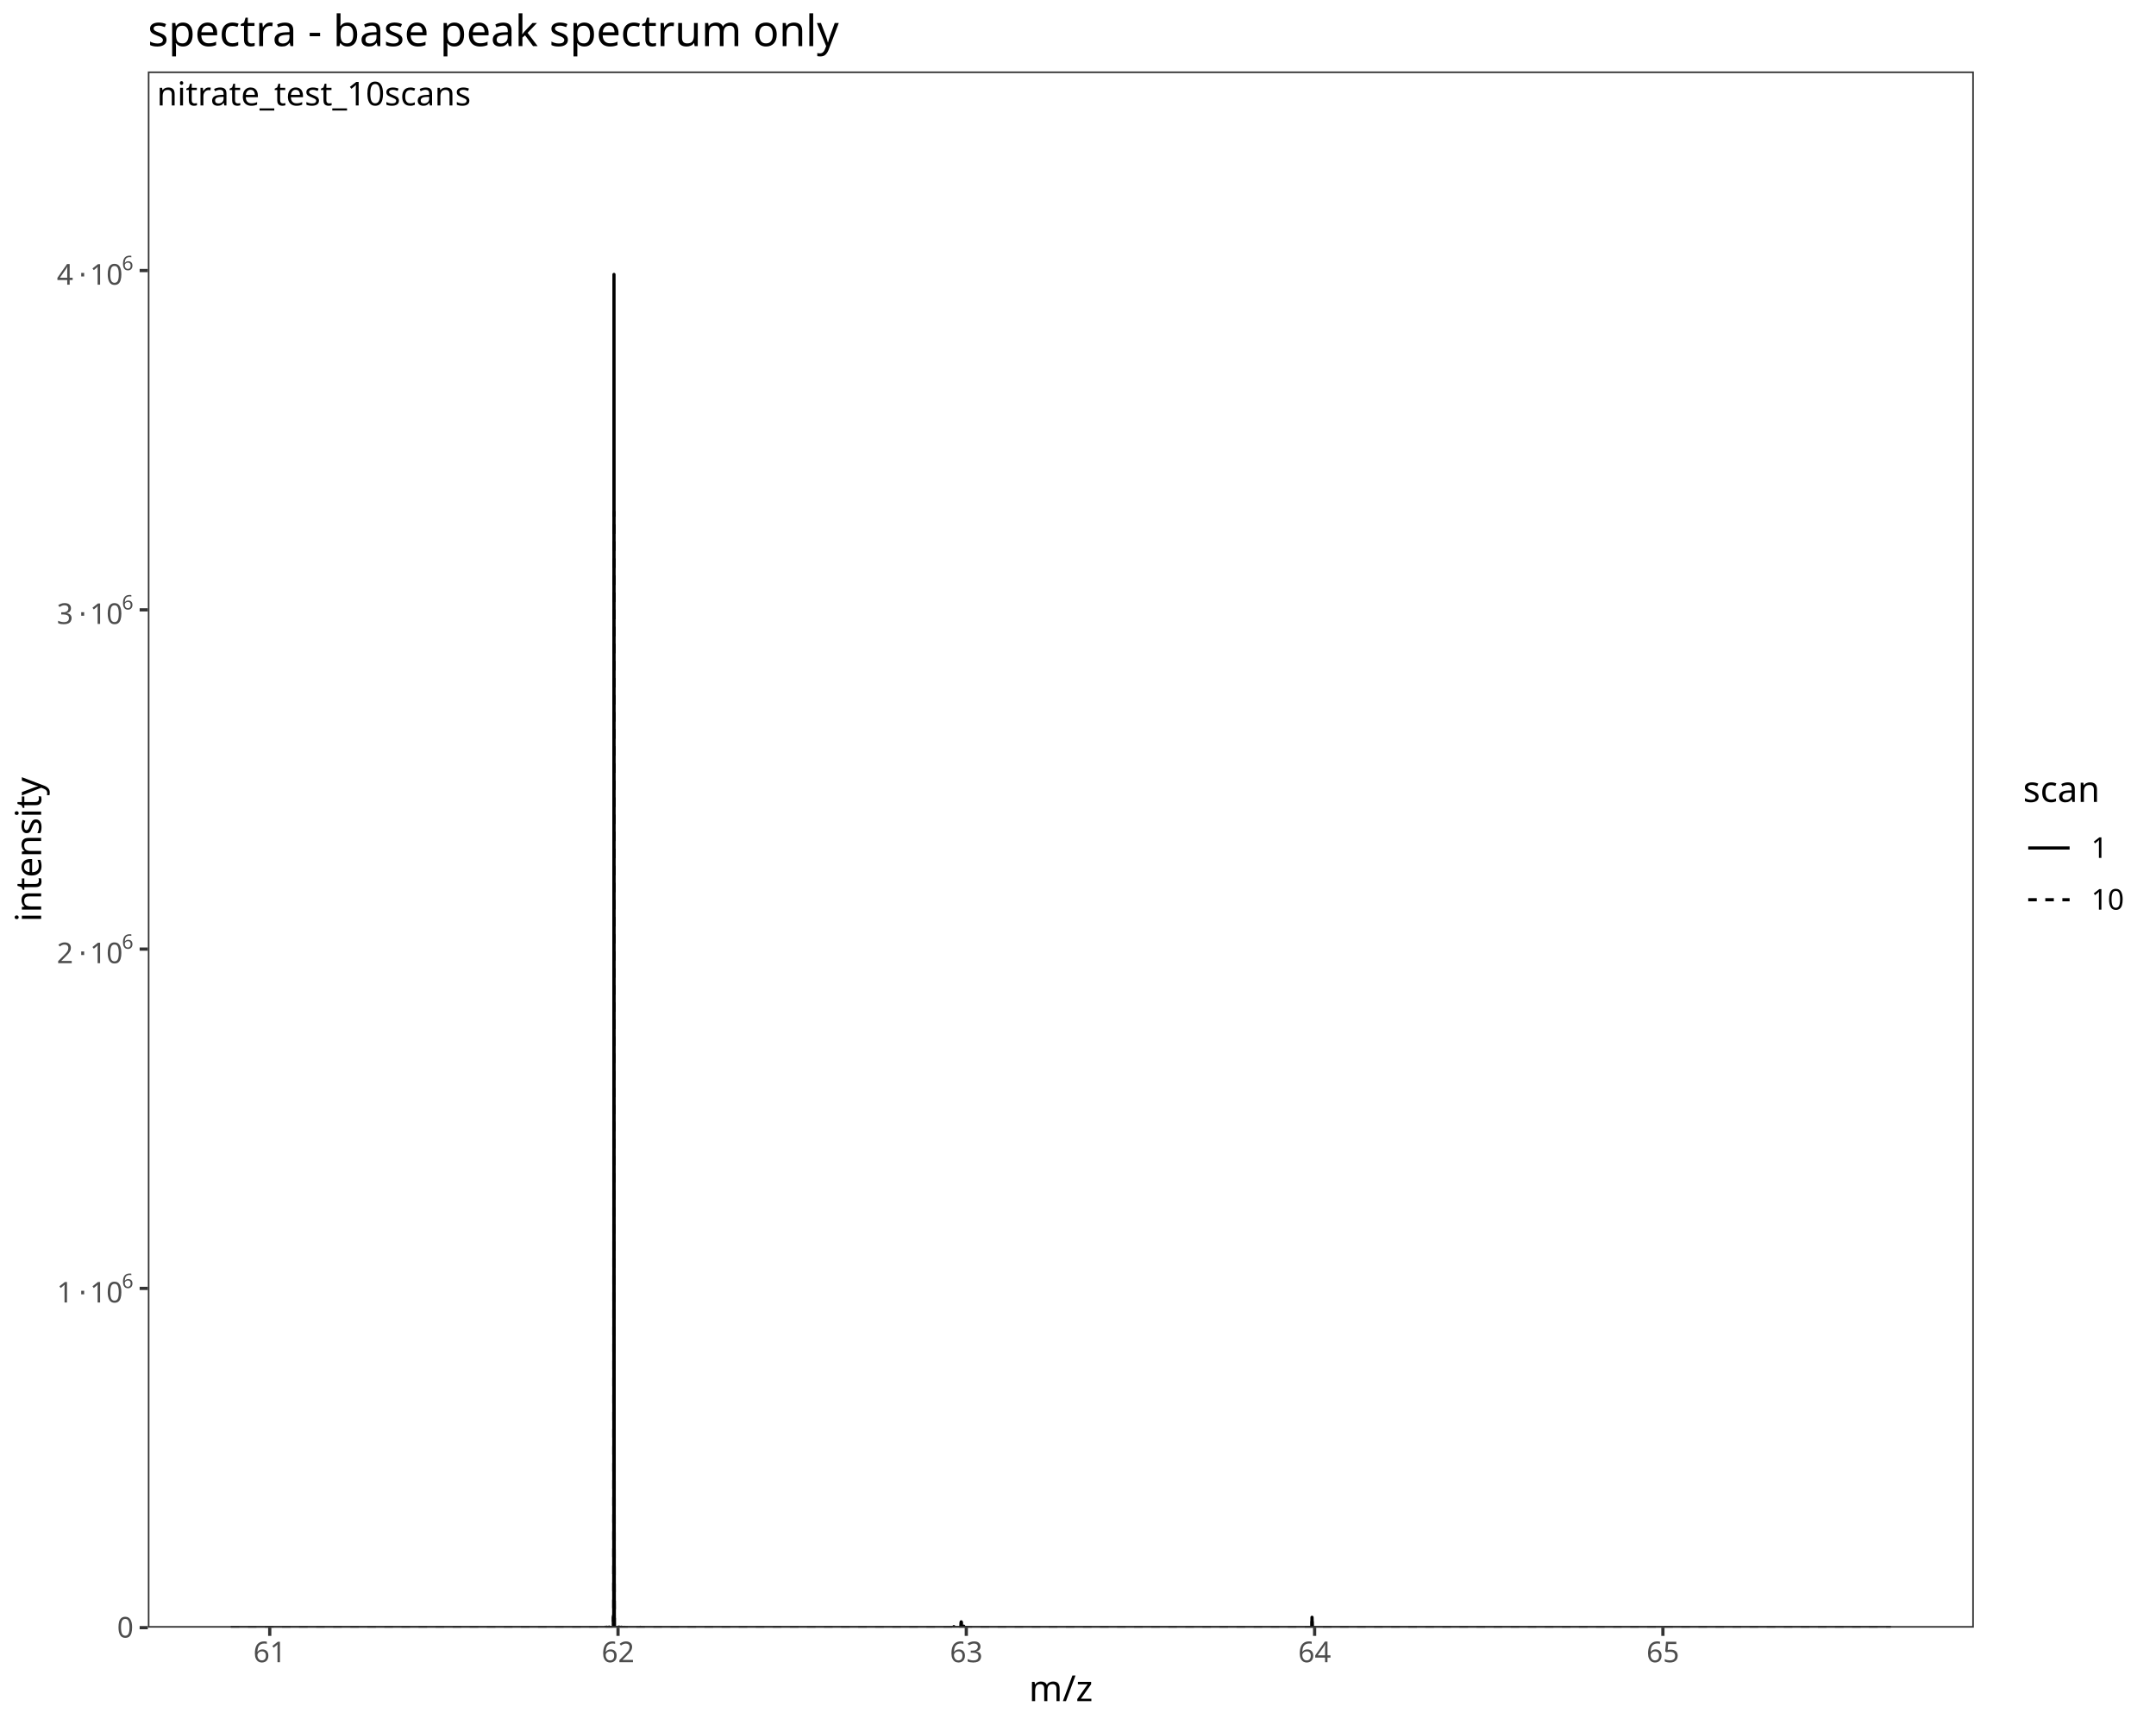
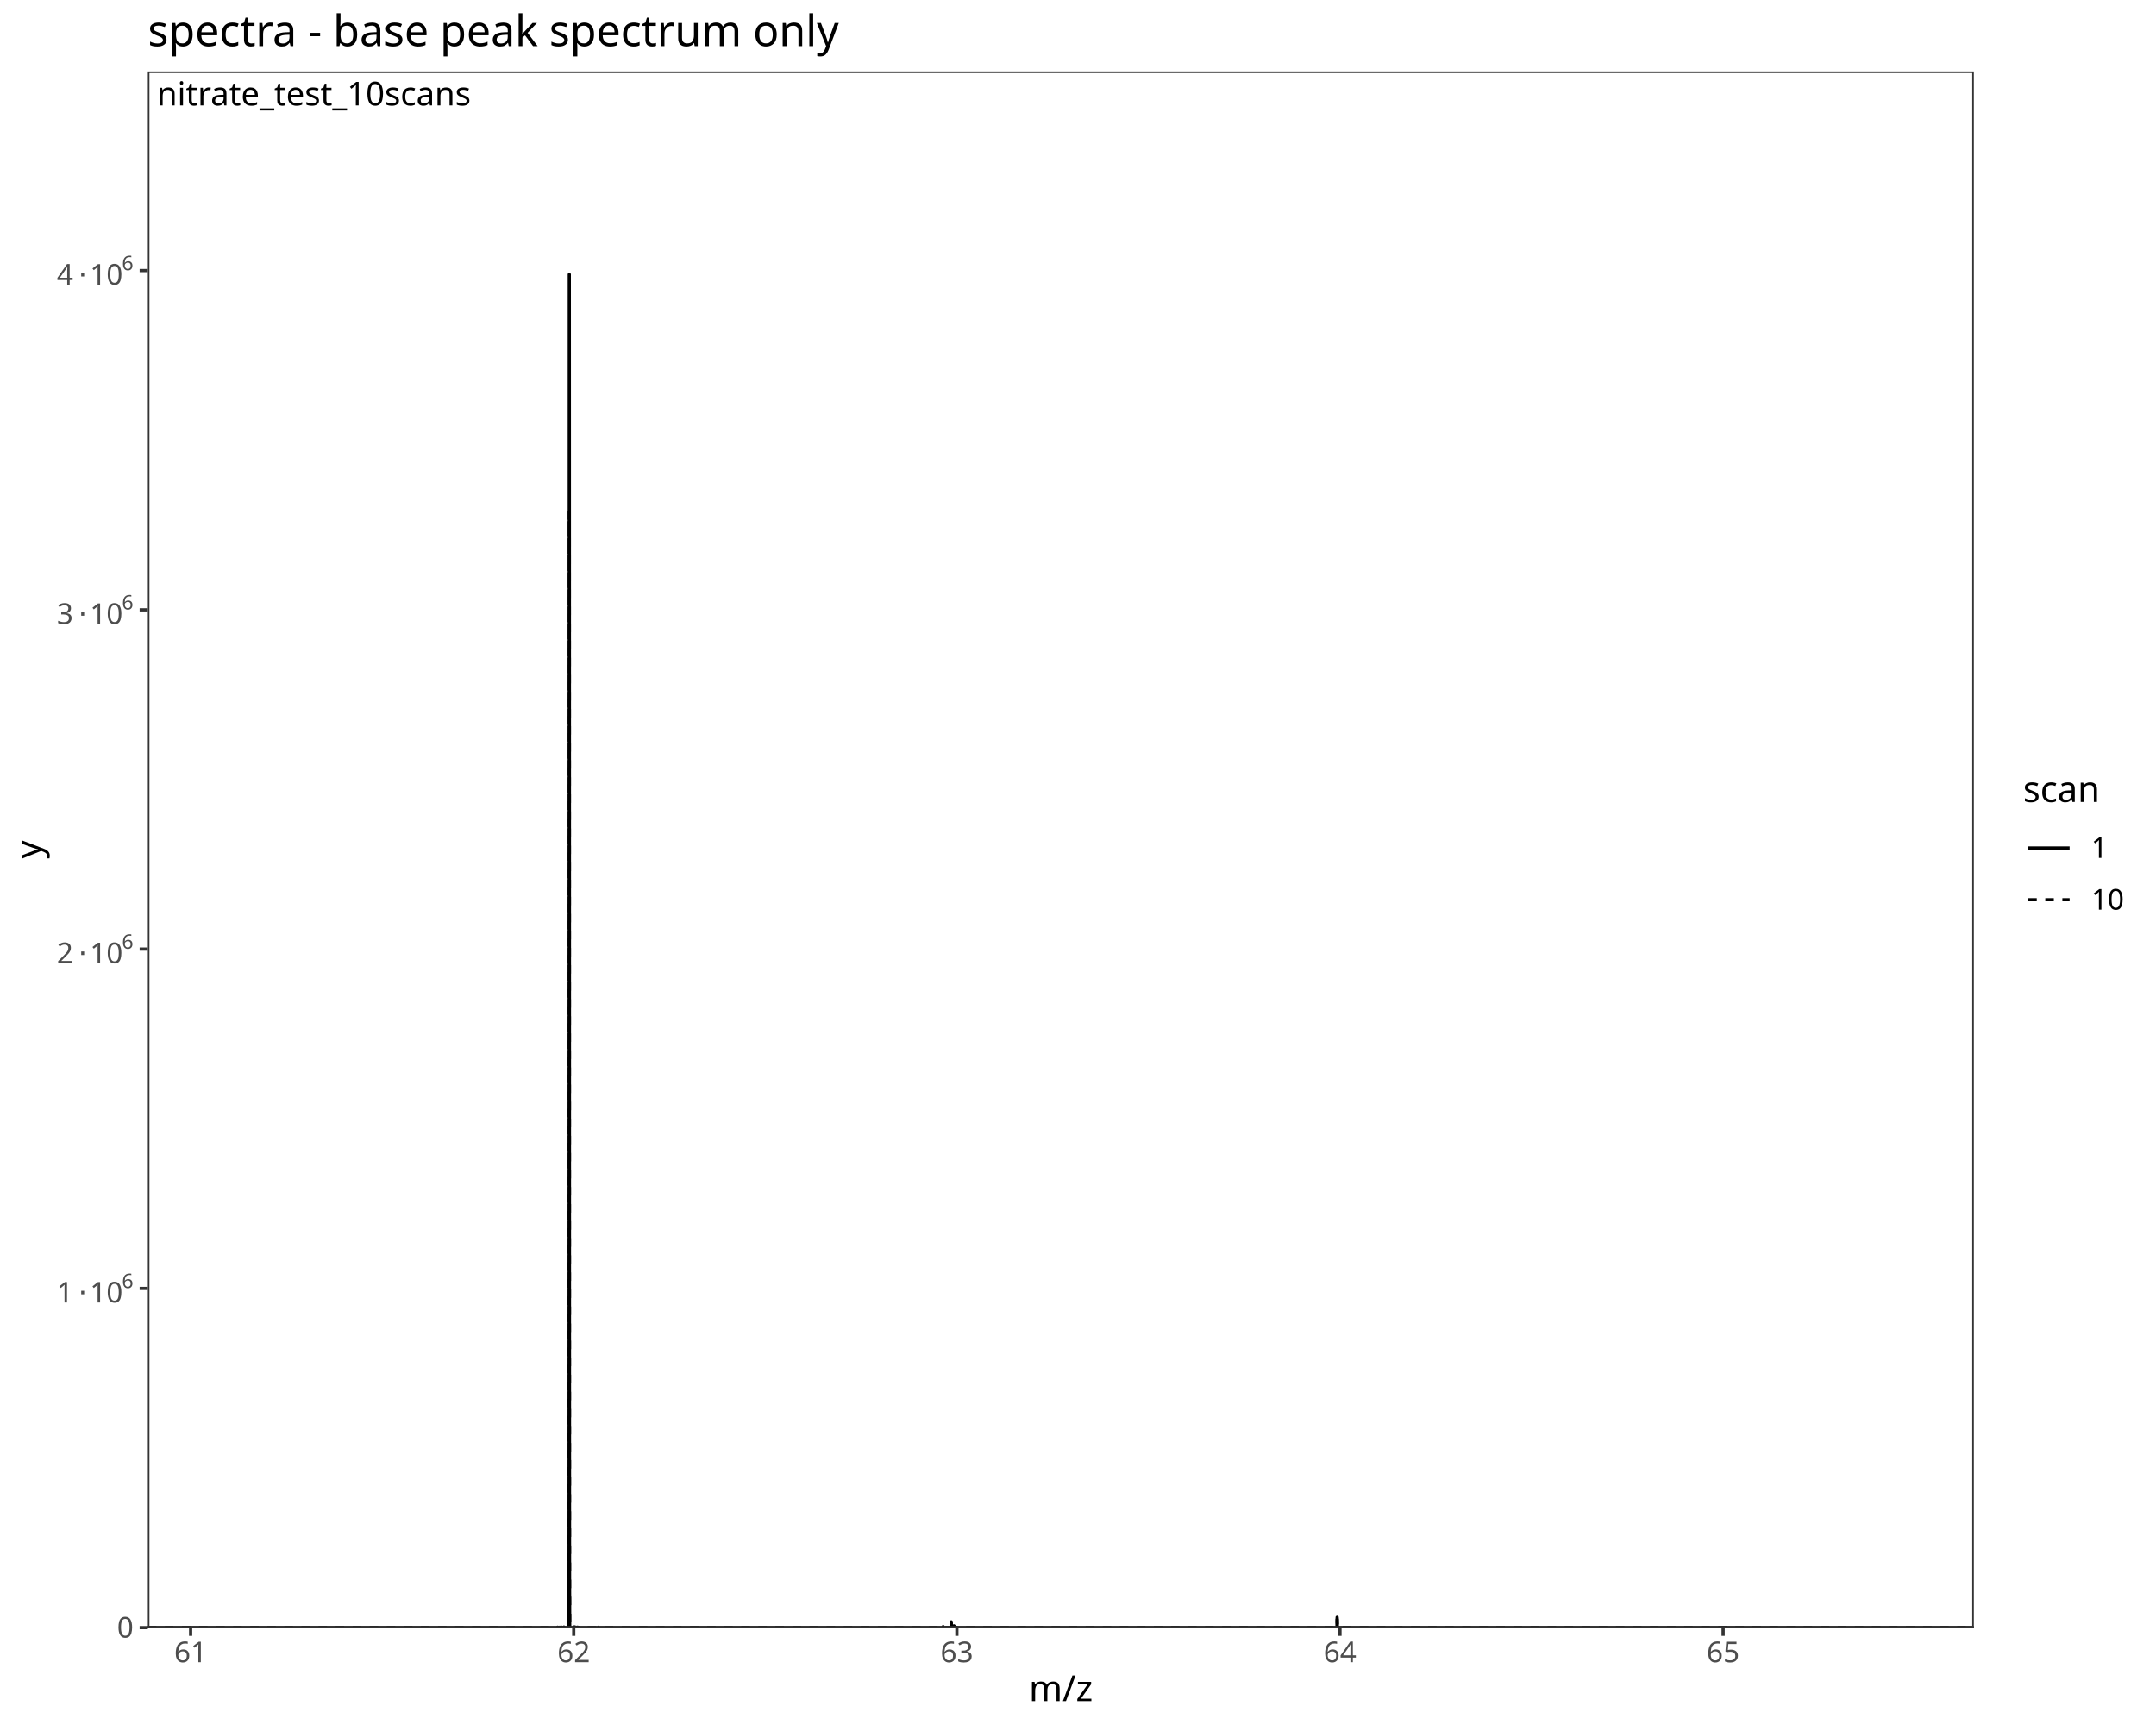
<svg xmlns="http://www.w3.org/2000/svg" class="svglite" data-engine-version="2.0" width="720.00pt" height="576.00pt" viewBox="0 0 720.00 576.00">
  <defs>
    <style type="text/css">
    .svglite line, .svglite polyline, .svglite polygon, .svglite path, .svglite rect, .svglite circle {
      fill: none;
      stroke: #000000;
      stroke-linecap: round;
      stroke-linejoin: round;
      stroke-miterlimit: 10.00;
    }
  </style>
  </defs>
  <rect width="100%" height="100%" style="stroke: none; fill: #FFFFFF;" />
  <defs>
    <clipPath id="cpMC4wMHw3MjAuMDB8MC4wMHw1NzYuMDA=">
      <rect x="0.00" y="0.00" width="720.00" height="576.00" />
    </clipPath>
  </defs>
  <g clip-path="url(#cpMC4wMHw3MjAuMDB8MC4wMHw1NzYuMDA=)">
</g>
  <defs>
    <clipPath id="cpNDkuMzd8NjU5LjE2fDIzLjg2fDU0My41MA==">
      <rect x="49.37" y="23.86" width="609.80" height="519.64" />
    </clipPath>
  </defs>
  <g clip-path="url(#cpNDkuMzd8NjU5LjE2fDIzLjg2fDU0My41MA==)">
-     <polyline points="77.09,543.50 77.10,543.50 77.12,543.50 77.13,543.50 202.03,543.50 202.05,543.50 202.06,543.50 202.08,543.50 202.10,543.44 202.11,543.39 202.13,543.37 202.15,543.37 202.16,543.39 202.18,543.42 202.20,543.50 202.22,543.50 202.23,543.50 202.25,543.50 202.49,543.50 202.51,543.50 202.52,543.50 202.54,543.50 202.56,543.42 202.57,543.36 202.59,543.34 202.61,543.40 202.62,543.46 202.64,543.50 202.66,543.50 202.68,543.50 202.69,543.50 202.71,543.50 202.73,543.50 202.74,543.45 202.76,543.40 202.78,543.37 202.79,543.38 202.81,543.44 202.83,543.50 202.85,543.50 202.86,543.50 202.88,543.50 203.32,543.50 203.34,543.50 203.36,543.50 203.37,543.50 203.39,543.45 203.41,543.39 203.42,543.38 203.44,543.41 203.46,543.45 203.48,543.50 203.49,543.50 203.51,543.50 203.53,543.50 203.60,543.50 203.61,543.50 203.63,543.50 203.65,543.50 203.66,543.50 203.68,543.50 203.70,543.50 203.71,543.50 203.73,543.50 203.75,543.50 203.77,543.50 203.78,543.50 203.80,543.50 203.82,543.50 203.83,543.50 203.85,543.50 203.87,543.50 203.88,543.50 203.90,543.50 203.92,543.50 203.94,543.50 203.95,543.50 203.97,543.50 203.99,543.50 204.00,543.50 204.02,543.50 204.04,543.50 204.06,543.50 204.07,543.50 204.09,543.50 204.11,543.50 204.12,543.50 204.14,543.50 204.16,543.50 204.17,543.50 204.19,543.50 204.21,543.50 204.23,543.50 204.24,543.50 204.26,543.50 204.28,543.50 204.29,543.50 204.31,543.50 204.33,543.50 204.34,543.50 204.36,543.50 204.38,543.50 204.40,543.50 204.41,543.50 204.43,543.50 204.45,543.50 204.46,543.50 204.48,543.50 204.50,543.50 204.51,543.50 204.53,543.50 204.55,543.50 204.57,543.50 204.58,543.50 204.60,543.50 204.62,543.50 204.63,543.50 204.65,543.50 204.67,543.50 204.69,543.50 204.70,543.50 204.72,543.50 204.74,543.50 204.75,543.50 204.77,543.50 204.79,543.50 204.80,543.50 204.82,543.50 204.84,543.50 204.86,539.47 204.87,543.19 204.89,543.28 204.91,543.50 204.92,543.50 204.94,543.50 204.96,543.50 204.97,533.58 204.99,495.00 205.01,370.34 205.02,223.16 205.04,91.64 205.06,154.15 205.07,305.51 205.09,443.77 205.11,510.80 205.13,529.57 205.14,534.84 205.16,542.24 205.18,543.50 205.20,543.50 205.21,543.50 205.23,543.50 205.25,543.50 205.26,543.50 205.28,543.50 205.30,543.50 205.32,543.50 205.33,543.50 205.35,543.50 205.37,543.50 205.38,543.50 205.40,543.50 205.42,543.50 205.43,543.50 205.45,543.50 205.47,543.50 205.49,543.50 205.50,543.50 205.52,543.50 205.54,543.50 205.55,543.50 205.57,543.50 205.59,543.50 205.61,543.50 205.62,543.50 205.64,543.50 205.66,543.50 205.67,543.50 205.69,543.50 205.71,543.50 205.72,543.50 205.74,543.50 205.76,543.50 205.78,543.50 205.79,543.50 205.81,543.50 205.83,543.50 205.84,543.50 205.86,543.50 205.88,543.50 205.89,543.50 205.91,543.50 205.93,543.50 205.95,543.50 205.96,543.50 205.98,543.50 206.00,543.50 206.01,543.50 206.03,543.50 206.05,543.50 206.07,543.50 206.08,543.50 206.10,543.50 206.12,543.50 206.20,543.50 206.22,543.50 206.24,543.50 206.25,543.50 206.27,543.50 206.29,543.50 206.30,543.50 206.32,543.50 206.34,543.50 206.35,543.50 206.37,543.50 206.39,543.50 206.41,543.50 206.42,543.50 206.49,543.50 206.51,543.50 206.53,543.50 206.54,543.50 206.56,543.46 206.58,543.40 206.59,543.33 206.61,543.30 206.63,543.34 206.64,543.43 206.66,543.50 206.68,543.50 206.70,543.50 206.71,543.50 206.85,543.50 206.87,543.50 206.88,543.50 206.90,543.50 206.92,543.44 206.93,543.37 206.95,543.34 206.97,543.37 206.99,543.44 207.00,543.50 207.02,543.50 207.04,543.50 207.05,543.50 207.34,543.50 207.36,543.50 207.38,543.50 207.39,543.50 207.41,543.48 207.43,543.41 207.45,543.36 207.46,543.36 207.48,543.40 207.50,543.45 207.51,543.50 207.53,543.43 207.55,543.36 207.56,543.34 207.58,543.38 207.60,543.46 207.62,543.50 207.63,543.50 207.65,543.50 207.67,543.50 213.74,543.50 213.76,543.50 213.77,543.50 213.79,543.50 213.81,543.45 213.82,543.40 213.84,543.38 213.86,543.41 213.88,543.47 213.89,543.50 213.91,543.50 213.93,543.50 213.94,543.50 318.42,543.50 318.44,543.50 318.45,543.50 318.47,543.50 318.49,543.46 318.51,543.33 318.52,543.19 318.54,543.16 318.56,543.28 318.58,543.42 318.59,543.47 318.61,543.50 318.63,543.50 318.64,543.50 318.66,543.50 320.86,543.50 320.88,543.50 320.89,543.50 320.91,543.50 320.93,543.48 320.95,543.31 320.96,542.77 320.98,542.14 321.00,541.56 321.01,541.76 321.03,542.40 321.05,543.01 321.07,543.35 321.08,543.45 321.09,543.50 321.11,543.50 321.13,543.50 321.15,543.50 321.71,543.50 321.72,543.50 321.74,543.50 321.76,543.50 321.78,543.45 321.79,543.27 321.81,543.10 321.83,543.00 321.85,543.09 321.86,543.25 321.88,543.40 321.90,543.47 321.92,543.50 321.94,543.50 321.96,543.50 321.98,543.50 438.01,543.50 438.02,543.50 438.04,543.50 438.06,543.50 438.08,543.44 438.10,543.14 438.11,542.18 438.13,541.05 438.15,540.04 438.17,540.51 438.18,541.67 438.20,542.71 438.22,543.26 438.24,543.44 438.26,543.48 438.27,543.50 438.29,543.50 438.31,543.50 438.33,543.50 631.39,543.50 631.41,543.50 631.43,543.50 631.45,543.50 " style="stroke-width: 1.07; stroke-linecap: butt;" />
-     <polyline points="77.08,543.50 77.10,543.50 77.12,543.50 77.13,543.50 201.36,543.50 201.38,543.50 201.40,543.50 201.42,543.50 201.43,543.48 201.45,543.45 201.47,543.41 201.48,543.38 201.50,543.35 201.52,543.43 201.53,543.48 201.55,543.50 201.57,543.50 201.59,543.50 201.60,543.50 203.31,543.50 203.32,543.50 203.34,543.50 203.36,543.50 203.37,543.46 203.39,543.40 203.41,543.31 203.42,543.37 203.44,543.45 203.46,543.50 203.48,543.46 203.49,543.43 203.51,543.40 203.53,543.39 203.54,543.42 203.56,543.50 203.58,543.50 203.59,543.46 203.61,543.39 203.63,543.40 203.65,543.43 203.66,543.45 203.68,543.46 203.70,543.50 203.71,543.50 203.73,543.50 203.75,543.50 203.77,543.50 203.78,543.50 203.80,543.50 203.82,543.50 203.83,543.50 203.85,543.50 203.87,543.50 203.88,543.50 204.43,543.50 204.45,543.50 204.46,543.50 204.48,543.50 204.50,543.50 204.51,543.50 204.53,543.50 204.55,543.50 204.57,543.25 204.58,543.47 204.60,543.50 204.62,543.50 204.63,543.50 204.65,543.50 204.67,543.50 204.68,543.50 204.70,543.50 204.72,543.50 204.74,543.50 204.75,543.50 204.77,543.50 204.79,543.50 204.80,543.50 204.82,543.50 204.84,543.50 204.86,540.05 204.87,543.50 204.89,543.50 204.91,543.50 204.92,543.50 204.94,543.50 204.96,543.50 204.97,535.51 204.99,502.89 205.01,398.66 205.02,277.33 205.04,170.95 205.06,225.68 205.07,349.88 205.09,463.16 205.11,516.84 205.12,532.13 205.14,536.70 205.16,542.59 205.18,543.50 205.20,543.50 205.21,543.50 205.23,543.50 205.25,543.50 205.26,543.50 205.28,543.50 205.30,543.50 205.32,543.50 205.33,543.50 205.35,543.50 205.37,543.50 205.38,543.50 205.40,543.50 205.42,543.50 205.43,543.50 205.45,543.50 205.47,543.50 205.49,543.50 205.50,543.50 205.52,543.50 205.54,543.50 205.55,543.50 205.57,543.50 205.59,543.50 205.60,543.50 205.67,543.50 205.69,543.50 205.71,543.50 205.72,543.50 205.74,543.50 205.76,543.50 205.78,543.50 205.79,543.50 205.81,543.50 205.83,543.50 205.84,543.50 205.86,543.50 205.88,543.50 205.89,543.50 205.91,543.50 206.30,543.50 206.32,543.50 206.34,543.50 206.35,543.50 206.37,543.50 206.39,543.50 206.41,543.50 206.42,543.50 206.44,543.50 206.46,543.50 206.47,543.46 206.49,543.43 206.51,543.38 206.52,543.31 206.54,543.40 206.56,543.46 206.58,543.48 206.59,543.44 206.61,543.33 206.63,543.32 206.64,543.41 206.66,543.45 206.68,543.48 206.70,543.50 206.71,543.50 206.73,543.50 206.75,543.50 208.16,543.50 208.18,543.50 208.20,543.50 208.21,543.50 208.23,543.44 208.25,543.40 208.26,543.40 208.28,543.43 208.30,543.46 208.31,543.50 208.33,543.50 208.35,543.50 208.37,543.50 208.43,543.50 208.45,543.50 208.47,543.50 208.48,543.50 208.50,543.46 208.52,543.42 208.54,543.39 208.55,543.39 208.57,543.41 208.59,543.44 208.61,543.50 208.62,543.50 208.64,543.50 208.66,543.50 318.40,543.50 318.42,543.50 318.44,543.50 318.45,543.50 318.47,543.48 318.49,543.43 318.51,543.34 318.52,543.23 318.54,543.24 318.56,543.34 318.58,543.44 318.59,543.48 318.61,543.50 318.62,543.50 318.64,543.50 318.66,543.50 320.86,543.50 320.87,543.50 320.89,543.50 320.91,543.50 320.93,543.50 320.94,543.34 320.96,542.85 320.98,542.29 321.00,541.77 321.01,541.95 321.03,542.51 321.05,543.04 321.06,543.35 321.08,543.46 321.10,543.50 321.11,543.50 321.13,543.50 321.15,543.50 321.69,543.50 321.71,543.50 321.73,543.50 321.74,543.50 321.76,543.50 321.78,543.43 321.80,543.23 321.81,543.04 321.83,542.92 321.85,543.04 321.87,543.22 321.88,543.39 321.90,543.47 321.92,543.50 321.94,543.50 321.96,543.50 321.97,543.50 437.99,543.50 438.01,543.50 438.02,543.50 438.04,543.50 438.06,543.49 438.08,543.45 438.09,543.22 438.11,542.46 438.13,541.54 438.15,540.72 438.17,541.08 438.18,542.01 438.20,542.85 438.22,543.29 438.24,543.43 438.26,543.47 438.27,543.50 438.29,543.50 438.31,543.50 438.33,543.50 631.39,543.50 631.41,543.50 631.43,543.50 631.45,543.50 " style="stroke-width: 1.07; stroke-dasharray: 2.85,2.85; stroke-linecap: butt;" />
+     <polyline points="49.37,543.50 49.39,543.50 49.40,543.50 49.42,543.50 186.81,543.50 186.82,543.50 186.84,543.50 186.86,543.50 186.88,543.44 186.90,543.39 186.92,543.37 186.94,543.37 186.95,543.39 186.97,543.42 186.99,543.50 187.01,543.50 187.03,543.50 187.05,543.50 187.31,543.50 187.33,543.50 187.35,543.50 187.37,543.50 187.39,543.42 187.40,543.36 187.42,543.34 187.44,543.40 187.46,543.46 187.48,543.50 187.50,543.50 187.52,543.50 187.54,543.50 187.55,543.50 187.57,543.50 187.59,543.45 187.61,543.40 187.63,543.37 187.65,543.38 187.67,543.44 187.69,543.50 187.70,543.50 187.72,543.50 187.74,543.50 188.23,543.50 188.25,543.50 188.27,543.50 188.28,543.50 188.30,543.45 188.32,543.39 188.34,543.38 188.36,543.41 188.38,543.45 188.40,543.50 188.42,543.50 188.43,543.50 188.45,543.50 188.53,543.50 188.55,543.50 188.57,543.50 188.58,543.50 188.60,543.50 188.62,543.50 188.64,543.50 188.66,543.50 188.68,543.50 188.70,543.50 188.72,543.50 188.73,543.50 188.75,543.50 188.77,543.50 188.79,543.50 188.81,543.50 188.83,543.50 188.85,543.50 188.87,543.50 188.88,543.50 188.90,543.50 188.92,543.50 188.94,543.50 188.96,543.50 188.98,543.50 189.00,543.50 189.02,543.50 189.03,543.50 189.05,543.50 189.07,543.50 189.09,543.50 189.11,543.50 189.13,543.50 189.15,543.50 189.17,543.50 189.18,543.50 189.20,543.50 189.22,543.50 189.24,543.50 189.26,543.50 189.28,543.50 189.30,543.50 189.32,543.50 189.33,543.50 189.35,543.50 189.37,543.50 189.39,543.50 189.41,543.50 189.43,543.50 189.45,543.50 189.46,543.50 189.48,543.50 189.50,543.50 189.52,543.50 189.54,543.50 189.56,543.50 189.58,543.50 189.60,543.50 189.61,543.50 189.63,543.50 189.65,543.50 189.67,543.50 189.69,543.50 189.71,543.50 189.73,543.50 189.75,543.50 189.76,543.50 189.78,543.50 189.80,543.50 189.82,543.50 189.84,543.50 189.86,543.50 189.88,543.50 189.90,543.50 189.91,539.47 189.93,543.19 189.95,543.28 189.97,543.50 189.99,543.50 190.01,543.50 190.03,543.50 190.04,533.58 190.06,495.00 190.08,370.34 190.10,223.16 190.12,91.64 190.14,154.15 190.16,305.51 190.17,443.77 190.19,510.80 190.21,529.57 190.23,534.84 190.25,542.24 190.27,543.50 190.29,543.50 190.31,543.50 190.33,543.50 190.35,543.50 190.36,543.50 190.38,543.50 190.40,543.50 190.42,543.50 190.44,543.50 190.46,543.50 190.48,543.50 190.50,543.50 190.51,543.50 190.53,543.50 190.55,543.50 190.57,543.50 190.59,543.50 190.61,543.50 190.63,543.50 190.65,543.50 190.66,543.50 190.68,543.50 190.70,543.50 190.72,543.50 190.74,543.50 190.76,543.50 190.78,543.50 190.80,543.50 190.81,543.50 190.83,543.50 190.85,543.50 190.87,543.50 190.89,543.50 190.91,543.50 190.93,543.50 190.95,543.50 190.96,543.50 190.98,543.50 191.00,543.50 191.02,543.50 191.04,543.50 191.06,543.50 191.08,543.50 191.10,543.50 191.11,543.50 191.13,543.50 191.15,543.50 191.17,543.50 191.19,543.50 191.21,543.50 191.23,543.50 191.25,543.50 191.26,543.50 191.28,543.50 191.30,543.50 191.40,543.50 191.41,543.50 191.43,543.50 191.45,543.50 191.47,543.50 191.49,543.50 191.51,543.50 191.53,543.50 191.55,543.50 191.56,543.50 191.58,543.50 191.60,543.50 191.62,543.50 191.64,543.50 191.71,543.50 191.73,543.50 191.75,543.50 191.77,543.50 191.79,543.46 191.81,543.40 191.83,543.33 191.84,543.30 191.86,543.34 191.88,543.43 191.90,543.50 191.92,543.50 191.94,543.50 191.96,543.50 192.11,543.50 192.13,543.50 192.14,543.50 192.16,543.50 192.18,543.44 192.20,543.37 192.22,543.34 192.24,543.37 192.26,543.44 192.28,543.50 192.29,543.50 192.31,543.50 192.33,543.50 192.65,543.50 192.67,543.50 192.69,543.50 192.71,543.50 192.73,543.48 192.74,543.41 192.76,543.36 192.78,543.36 192.80,543.40 192.82,543.45 192.84,543.50 192.86,543.43 192.88,543.36 192.89,543.34 192.91,543.38 192.93,543.46 192.95,543.50 192.97,543.50 192.99,543.50 193.01,543.50 199.69,543.50 199.70,543.50 199.72,543.50 199.74,543.50 199.76,543.45 199.78,543.40 199.80,543.38 199.82,543.41 199.84,543.47 199.86,543.50 199.87,543.50 199.89,543.50 199.91,543.50 314.83,543.50 314.85,543.50 314.87,543.50 314.89,543.50 314.91,543.46 314.93,543.33 314.95,543.19 314.97,543.16 314.99,543.28 315.01,543.42 315.03,543.47 315.04,543.50 315.06,543.50 315.08,543.50 315.10,543.50 317.52,543.50 317.54,543.50 317.56,543.50 317.57,543.50 317.59,543.48 317.61,543.31 317.63,542.77 317.65,542.14 317.67,541.56 317.69,541.76 317.71,542.40 317.73,543.01 317.75,543.35 317.77,543.45 317.78,543.50 317.80,543.50 317.82,543.50 317.84,543.50 318.45,543.50 318.47,543.50 318.49,543.50 318.51,543.50 318.53,543.45 318.55,543.27 318.56,543.10 318.58,543.00 318.60,543.09 318.62,543.25 318.64,543.40 318.66,543.47 318.69,543.50 318.71,543.50 318.73,543.50 318.75,543.50 446.38,543.50 446.40,543.50 446.42,543.50 446.44,543.50 446.46,543.44 446.48,543.14 446.50,542.18 446.52,541.05 446.54,540.04 446.56,540.51 446.58,541.67 446.60,542.71 446.62,543.26 446.64,543.44 446.66,543.48 446.68,543.50 446.69,543.50 446.71,543.50 446.73,543.50 659.10,543.50 659.12,543.50 659.14,543.50 659.16,543.50 " style="stroke-width: 1.07; stroke-linecap: butt;" />
+     <polyline points="49.37,543.50 49.38,543.50 49.40,543.50 49.42,543.50 186.07,543.50 186.09,543.50 186.11,543.50 186.13,543.50 186.15,543.48 186.17,543.45 186.19,543.41 186.21,543.38 186.22,543.35 186.24,543.43 186.26,543.48 186.28,543.50 186.30,543.50 186.32,543.50 186.34,543.50 188.21,543.50 188.23,543.50 188.25,543.50 188.27,543.50 188.28,543.46 188.30,543.40 188.32,543.31 188.34,543.37 188.36,543.45 188.38,543.50 188.40,543.46 188.42,543.43 188.43,543.40 188.45,543.39 188.47,543.42 188.49,543.50 188.51,543.50 188.53,543.46 188.55,543.39 188.57,543.40 188.58,543.43 188.60,543.45 188.62,543.46 188.64,543.50 188.66,543.50 188.68,543.50 188.70,543.50 188.72,543.50 188.73,543.50 188.75,543.50 188.77,543.50 188.79,543.50 188.81,543.50 188.83,543.50 188.85,543.50 189.45,543.50 189.46,543.50 189.48,543.50 189.50,543.50 189.52,543.50 189.54,543.50 189.56,543.50 189.58,543.50 189.60,543.25 189.61,543.47 189.63,543.50 189.65,543.50 189.67,543.50 189.69,543.50 189.71,543.50 189.73,543.50 189.75,543.50 189.76,543.50 189.78,543.50 189.80,543.50 189.82,543.50 189.84,543.50 189.86,543.50 189.88,543.50 189.90,543.50 189.91,540.05 189.93,543.50 189.95,543.50 189.97,543.50 189.99,543.50 190.01,543.50 190.03,543.50 190.04,535.51 190.06,502.89 190.08,398.66 190.10,277.33 190.12,170.95 190.14,225.68 190.15,349.88 190.17,463.16 190.19,516.84 190.21,532.13 190.23,536.70 190.25,542.59 190.27,543.50 190.29,543.50 190.31,543.50 190.33,543.50 190.35,543.50 190.36,543.50 190.38,543.50 190.40,543.50 190.42,543.50 190.44,543.50 190.46,543.50 190.48,543.50 190.50,543.50 190.51,543.50 190.53,543.50 190.55,543.50 190.57,543.50 190.59,543.50 190.61,543.50 190.63,543.50 190.64,543.50 190.66,543.50 190.68,543.50 190.70,543.50 190.72,543.50 190.74,543.50 190.81,543.50 190.83,543.50 190.85,543.50 190.87,543.50 190.89,543.50 190.91,543.50 190.93,543.50 190.94,543.50 190.96,543.50 190.98,543.50 191.00,543.50 191.02,543.50 191.04,543.50 191.06,543.50 191.08,543.50 191.51,543.50 191.53,543.50 191.54,543.50 191.56,543.50 191.58,543.50 191.60,543.50 191.62,543.50 191.64,543.50 191.66,543.50 191.68,543.50 191.69,543.46 191.71,543.43 191.73,543.38 191.75,543.31 191.77,543.40 191.79,543.46 191.81,543.48 191.83,543.44 191.84,543.33 191.86,543.32 191.88,543.41 191.90,543.45 191.92,543.48 191.94,543.50 191.96,543.50 191.98,543.50 191.99,543.50 193.55,543.50 193.57,543.50 193.59,543.50 193.61,543.50 193.63,543.44 193.64,543.40 193.66,543.40 193.68,543.43 193.70,543.46 193.72,543.50 193.74,543.50 193.76,543.50 193.78,543.50 193.85,543.50 193.87,543.50 193.89,543.50 193.91,543.50 193.93,543.46 193.94,543.42 193.96,543.39 193.98,543.39 194.00,543.41 194.02,543.44 194.04,543.50 194.06,543.50 194.08,543.50 194.10,543.50 314.81,543.50 314.83,543.50 314.85,543.50 314.87,543.50 314.89,543.48 314.91,543.43 314.93,543.34 314.95,543.23 314.97,543.24 314.99,543.34 315.01,543.44 315.03,543.48 315.04,543.50 315.06,543.50 315.08,543.50 315.10,543.50 317.51,543.50 317.53,543.50 317.55,543.50 317.57,543.50 317.59,543.50 317.61,543.34 317.63,542.85 317.65,542.29 317.67,541.77 317.69,541.95 317.71,542.51 317.73,543.04 317.74,543.35 317.76,543.46 317.78,543.50 317.80,543.50 317.82,543.50 317.84,543.50 318.43,543.50 318.45,543.50 318.47,543.50 318.49,543.50 318.51,543.50 318.53,543.43 318.55,543.23 318.57,543.04 318.59,542.92 318.61,543.04 318.63,543.22 318.64,543.39 318.66,543.47 318.69,543.50 318.71,543.50 318.73,543.50 318.75,543.50 446.36,543.50 446.38,543.50 446.40,543.50 446.42,543.50 446.44,543.49 446.46,543.45 446.48,543.22 446.50,542.46 446.52,541.54 446.54,540.72 446.56,541.08 446.58,542.01 446.60,542.85 446.62,543.29 446.64,543.43 446.65,543.47 446.67,543.50 446.69,543.50 446.71,543.50 446.73,543.50 659.10,543.50 659.12,543.50 659.14,543.50 659.16,543.50 " style="stroke-width: 1.07; stroke-dasharray: 2.85,2.85; stroke-linecap: butt;" />
    <text x="52.41" y="35.21" style="font-size: 11.00px; font-family: sans;" textLength="101.53px" lengthAdjust="spacingAndGlyphs">nitrate_test_10scans</text>
    <rect x="49.37" y="23.86" width="609.80" height="519.64" style="stroke-width: 1.07; stroke: #333333;" />
  </g>
  <g clip-path="url(#cpMC4wMHw3MjAuMDB8MC4wMHw1NzYuMDA=)">
-     <polyline points="90.08,546.24 90.08,543.50 " style="stroke-width: 1.07; stroke: #333333; stroke-linecap: butt;" />
-     <polyline points="206.39,546.24 206.39,543.50 " style="stroke-width: 1.07; stroke: #333333; stroke-linecap: butt;" />
-     <polyline points="322.70,546.24 322.70,543.50 " style="stroke-width: 1.07; stroke: #333333; stroke-linecap: butt;" />
-     <polyline points="439.02,546.24 439.02,543.50 " style="stroke-width: 1.07; stroke: #333333; stroke-linecap: butt;" />
-     <polyline points="555.33,546.24 555.33,543.50 " style="stroke-width: 1.07; stroke: #333333; stroke-linecap: butt;" />
-     <text x="90.08" y="555.04" text-anchor="middle" style="font-size: 9.60px; fill: #4D4D4D; font-family: sans;" textLength="10.68px" lengthAdjust="spacingAndGlyphs">61</text>
-     <text x="206.39" y="555.04" text-anchor="middle" style="font-size: 9.60px; fill: #4D4D4D; font-family: sans;" textLength="10.68px" lengthAdjust="spacingAndGlyphs">62</text>
-     <text x="322.70" y="555.04" text-anchor="middle" style="font-size: 9.60px; fill: #4D4D4D; font-family: sans;" textLength="10.68px" lengthAdjust="spacingAndGlyphs">63</text>
-     <text x="439.02" y="555.04" text-anchor="middle" style="font-size: 9.60px; fill: #4D4D4D; font-family: sans;" textLength="10.68px" lengthAdjust="spacingAndGlyphs">64</text>
-     <text x="555.33" y="555.04" text-anchor="middle" style="font-size: 9.60px; fill: #4D4D4D; font-family: sans;" textLength="10.68px" lengthAdjust="spacingAndGlyphs">65</text>
+     <polyline points="63.66,546.24 63.66,543.50 " style="stroke-width: 1.07; stroke: #333333; stroke-linecap: butt;" />
+     <polyline points="191.60,546.24 191.60,543.50 " style="stroke-width: 1.07; stroke: #333333; stroke-linecap: butt;" />
+     <polyline points="319.55,546.24 319.55,543.50 " style="stroke-width: 1.07; stroke: #333333; stroke-linecap: butt;" />
+     <polyline points="447.49,546.24 447.49,543.50 " style="stroke-width: 1.07; stroke: #333333; stroke-linecap: butt;" />
+     <polyline points="575.44,546.24 575.44,543.50 " style="stroke-width: 1.07; stroke: #333333; stroke-linecap: butt;" />
+     <text x="63.66" y="555.04" text-anchor="middle" style="font-size: 9.60px; fill: #4D4D4D; font-family: sans;" textLength="10.68px" lengthAdjust="spacingAndGlyphs">61</text>
+     <text x="191.60" y="555.04" text-anchor="middle" style="font-size: 9.60px; fill: #4D4D4D; font-family: sans;" textLength="10.68px" lengthAdjust="spacingAndGlyphs">62</text>
+     <text x="319.55" y="555.04" text-anchor="middle" style="font-size: 9.60px; fill: #4D4D4D; font-family: sans;" textLength="10.68px" lengthAdjust="spacingAndGlyphs">63</text>
+     <text x="447.49" y="555.04" text-anchor="middle" style="font-size: 9.60px; fill: #4D4D4D; font-family: sans;" textLength="10.68px" lengthAdjust="spacingAndGlyphs">64</text>
+     <text x="575.44" y="555.04" text-anchor="middle" style="font-size: 9.60px; fill: #4D4D4D; font-family: sans;" textLength="10.68px" lengthAdjust="spacingAndGlyphs">65</text>
    <text x="39.10" y="546.81" style="font-size: 9.60px; fill: #4D4D4D; font-family: sans;" textLength="5.34px" lengthAdjust="spacingAndGlyphs">0</text>
    <text x="18.97" y="434.92" style="font-size: 9.60px; fill: #4D4D4D; font-family: sans;" textLength="5.34px" lengthAdjust="spacingAndGlyphs">1</text>
    <text x="26.09" y="434.92" style="font-size: 9.60px; fill: #4D4D4D; font-family: sans;" textLength="2.15px" lengthAdjust="spacingAndGlyphs">⋅</text>
    <text x="30.02" y="434.92" style="font-size: 9.60px; fill: #4D4D4D; font-family: sans;" textLength="10.68px" lengthAdjust="spacingAndGlyphs">10</text>
    <text x="40.70" y="430.10" style="font-size: 6.72px; fill: #4D4D4D; font-family: sans;" textLength="3.74px" lengthAdjust="spacingAndGlyphs">6</text>
    <text x="18.97" y="321.63" style="font-size: 9.60px; fill: #4D4D4D; font-family: sans;" textLength="5.34px" lengthAdjust="spacingAndGlyphs">2</text>
    <text x="26.09" y="321.63" style="font-size: 9.60px; fill: #4D4D4D; font-family: sans;" textLength="2.15px" lengthAdjust="spacingAndGlyphs">⋅</text>
    <text x="30.02" y="321.63" style="font-size: 9.60px; fill: #4D4D4D; font-family: sans;" textLength="10.68px" lengthAdjust="spacingAndGlyphs">10</text>
    <text x="40.70" y="316.81" style="font-size: 6.72px; fill: #4D4D4D; font-family: sans;" textLength="3.74px" lengthAdjust="spacingAndGlyphs">6</text>
    <text x="18.97" y="208.34" style="font-size: 9.60px; fill: #4D4D4D; font-family: sans;" textLength="5.34px" lengthAdjust="spacingAndGlyphs">3</text>
    <text x="26.09" y="208.34" style="font-size: 9.60px; fill: #4D4D4D; font-family: sans;" textLength="2.15px" lengthAdjust="spacingAndGlyphs">⋅</text>
    <text x="30.02" y="208.34" style="font-size: 9.60px; fill: #4D4D4D; font-family: sans;" textLength="10.68px" lengthAdjust="spacingAndGlyphs">10</text>
    <text x="40.70" y="203.52" style="font-size: 6.72px; fill: #4D4D4D; font-family: sans;" textLength="3.74px" lengthAdjust="spacingAndGlyphs">6</text>
    <text x="18.97" y="95.05" style="font-size: 9.60px; fill: #4D4D4D; font-family: sans;" textLength="5.34px" lengthAdjust="spacingAndGlyphs">4</text>
    <text x="26.09" y="95.05" style="font-size: 9.60px; fill: #4D4D4D; font-family: sans;" textLength="2.15px" lengthAdjust="spacingAndGlyphs">⋅</text>
    <text x="30.02" y="95.05" style="font-size: 9.60px; fill: #4D4D4D; font-family: sans;" textLength="10.68px" lengthAdjust="spacingAndGlyphs">10</text>
    <text x="40.70" y="90.23" style="font-size: 6.72px; fill: #4D4D4D; font-family: sans;" textLength="3.74px" lengthAdjust="spacingAndGlyphs">6</text>
    <polyline points="46.63,543.50 49.37,543.50 " style="stroke-width: 1.07; stroke: #333333; stroke-linecap: butt;" />
    <polyline points="46.63,430.21 49.37,430.21 " style="stroke-width: 1.07; stroke: #333333; stroke-linecap: butt;" />
    <polyline points="46.63,316.92 49.37,316.92 " style="stroke-width: 1.07; stroke: #333333; stroke-linecap: butt;" />
    <polyline points="46.63,203.63 49.37,203.63 " style="stroke-width: 1.07; stroke: #333333; stroke-linecap: butt;" />
    <polyline points="46.63,90.34 49.37,90.34 " style="stroke-width: 1.07; stroke: #333333; stroke-linecap: butt;" />
    <text x="354.27" y="568.03" text-anchor="middle" style="font-size: 12.00px; font-family: sans;" textLength="19.34px" lengthAdjust="spacingAndGlyphs">m/z</text>
-     <text transform="translate(13.74,283.68) rotate(-90)" text-anchor="middle" style="font-size: 12.00px; font-family: sans;" textLength="44.03px" lengthAdjust="spacingAndGlyphs">intensity</text>
+     <text transform="translate(13.74,283.68) rotate(-90)" text-anchor="middle" style="font-size: 12.00px; font-family: sans;" textLength="6.00px" lengthAdjust="spacingAndGlyphs">y</text>
    <text x="675.60" y="267.79" style="font-size: 12.00px; font-family: sans;" textLength="25.36px" lengthAdjust="spacingAndGlyphs">scan</text>
    <line x1="677.33" y1="283.15" x2="691.15" y2="283.15" style="stroke-width: 1.07; stroke-linecap: butt;" />
    <line x1="677.33" y1="300.43" x2="691.15" y2="300.43" style="stroke-width: 1.07; stroke-dasharray: 2.85,2.85; stroke-linecap: butt;" />
    <text x="698.36" y="286.46" style="font-size: 9.60px; font-family: sans;" textLength="5.34px" lengthAdjust="spacingAndGlyphs">1</text>
    <text x="698.36" y="303.74" style="font-size: 9.60px; font-family: sans;" textLength="10.68px" lengthAdjust="spacingAndGlyphs">10</text>
    <text x="49.37" y="15.39" style="font-size: 14.40px; font-family: sans;" textLength="220.16px" lengthAdjust="spacingAndGlyphs">spectra - base peak spectrum only</text>
  </g>
</svg>
